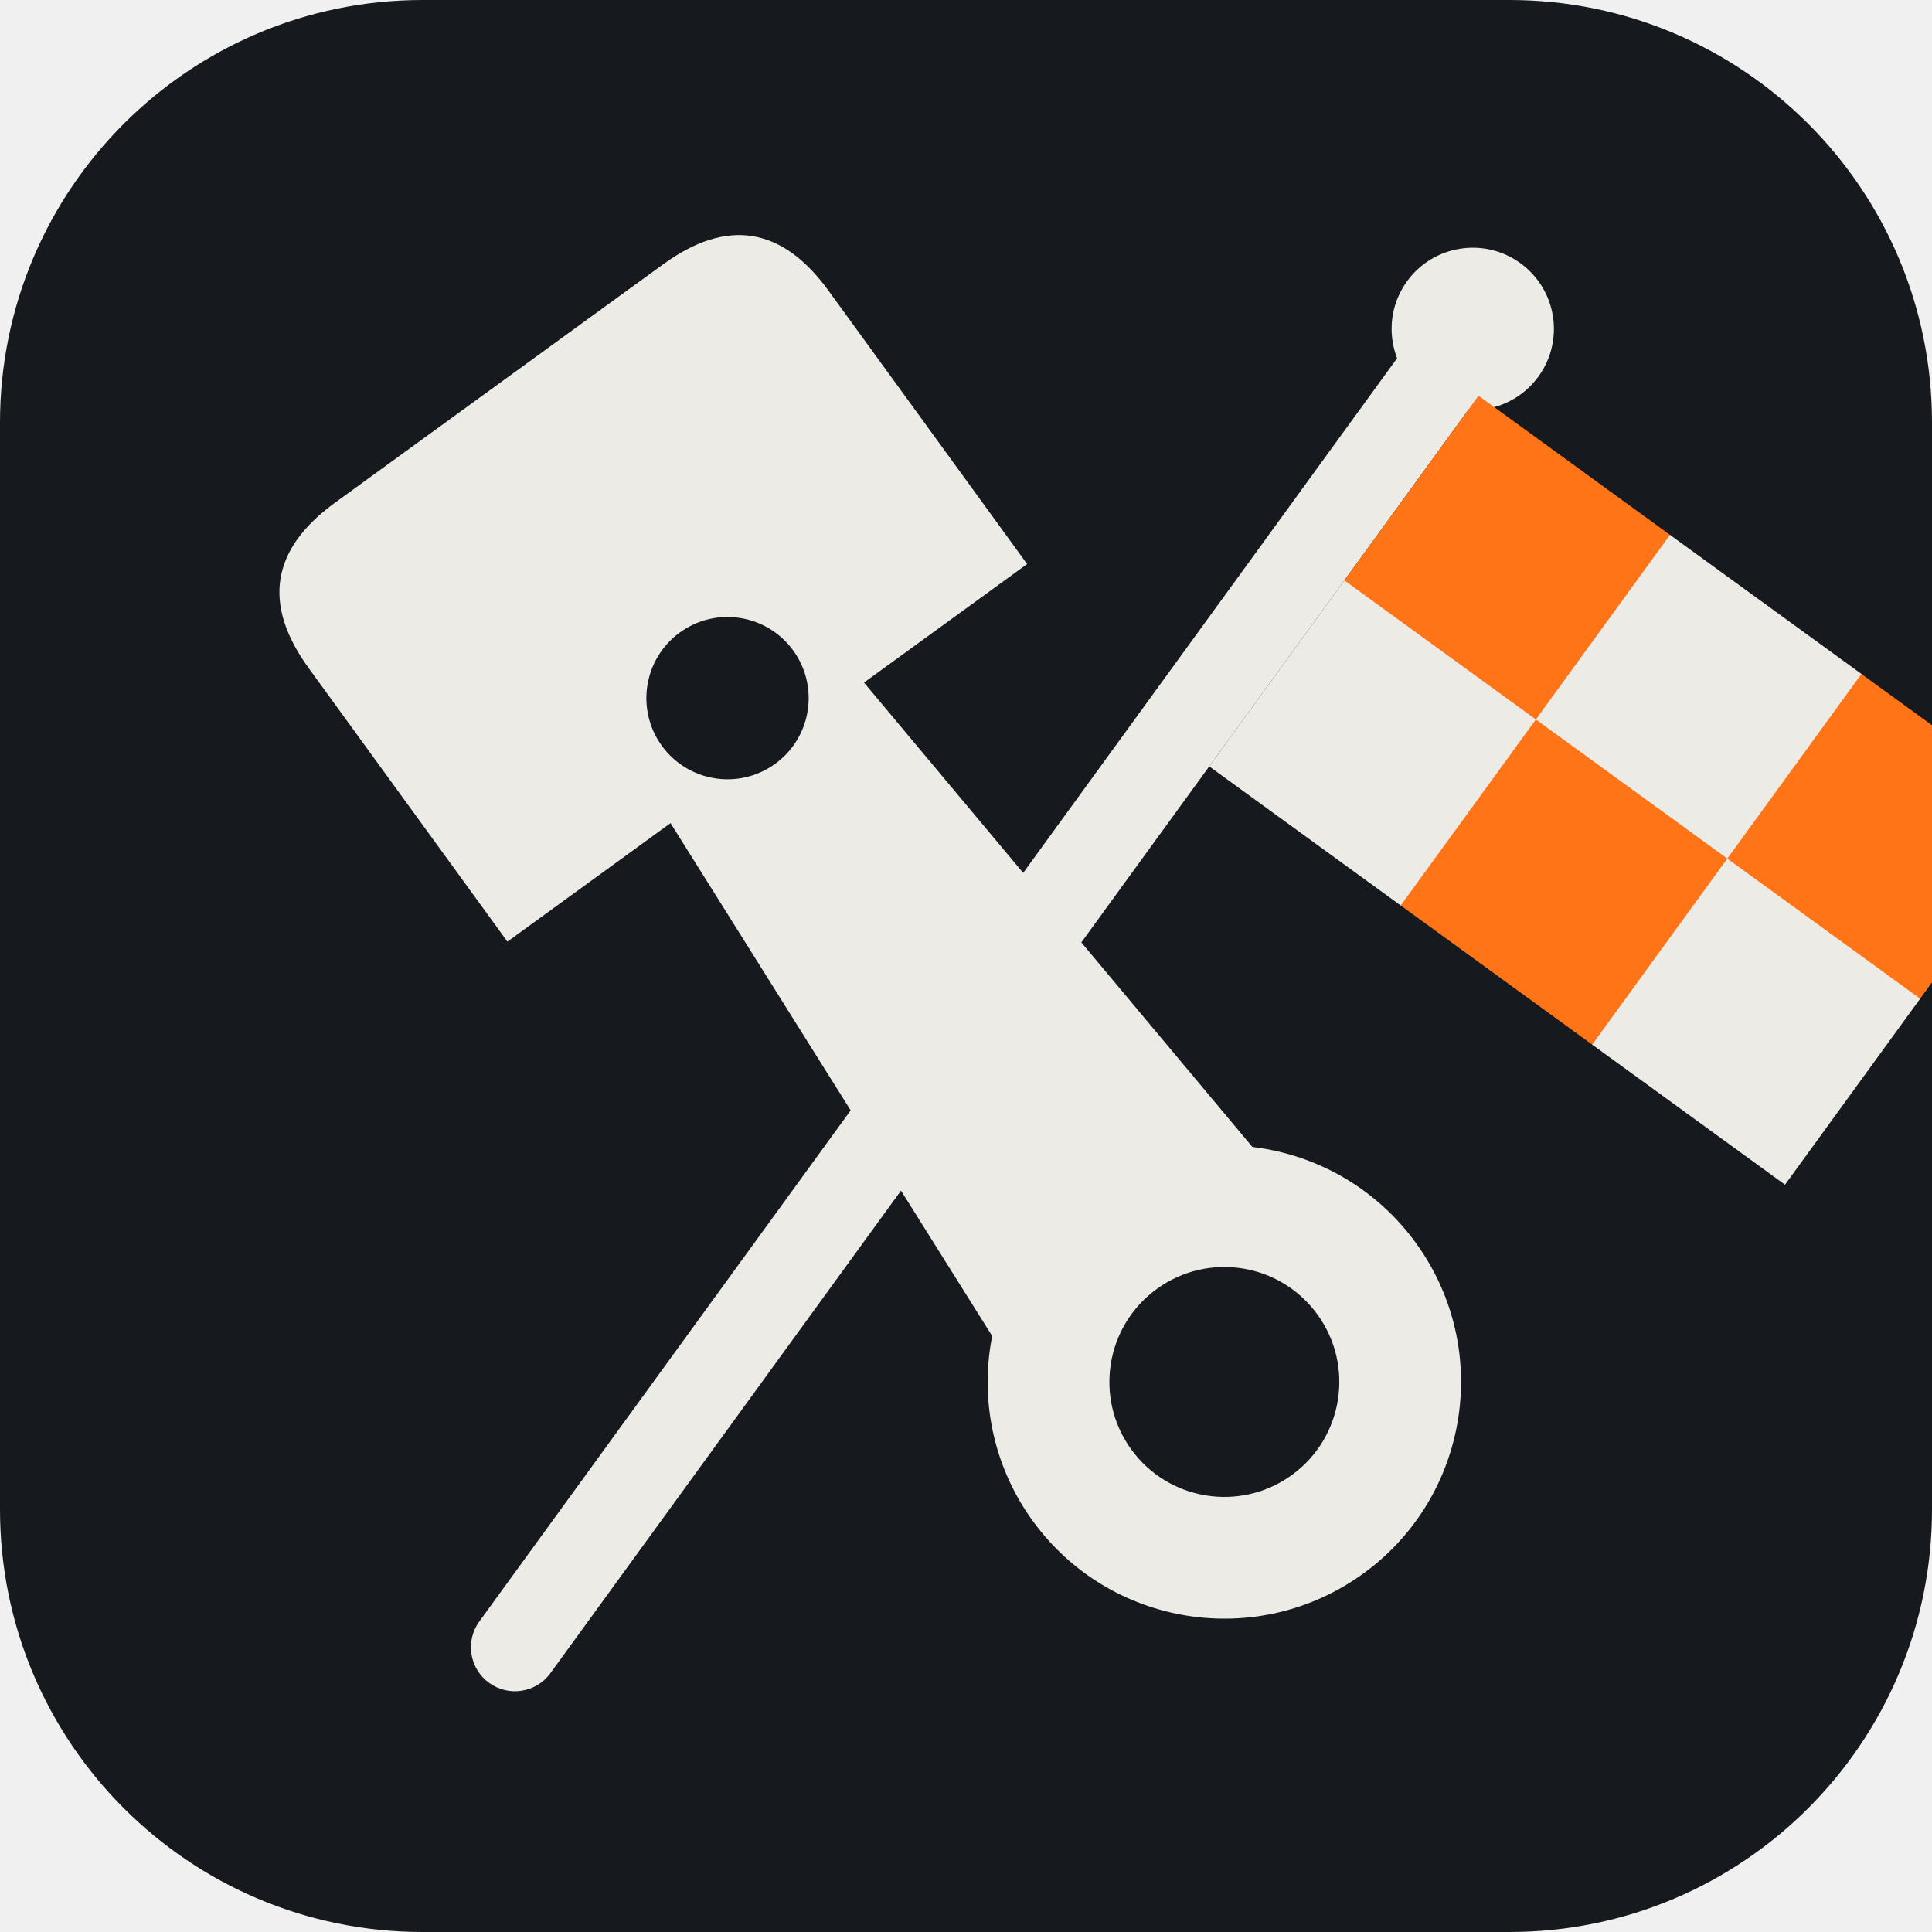
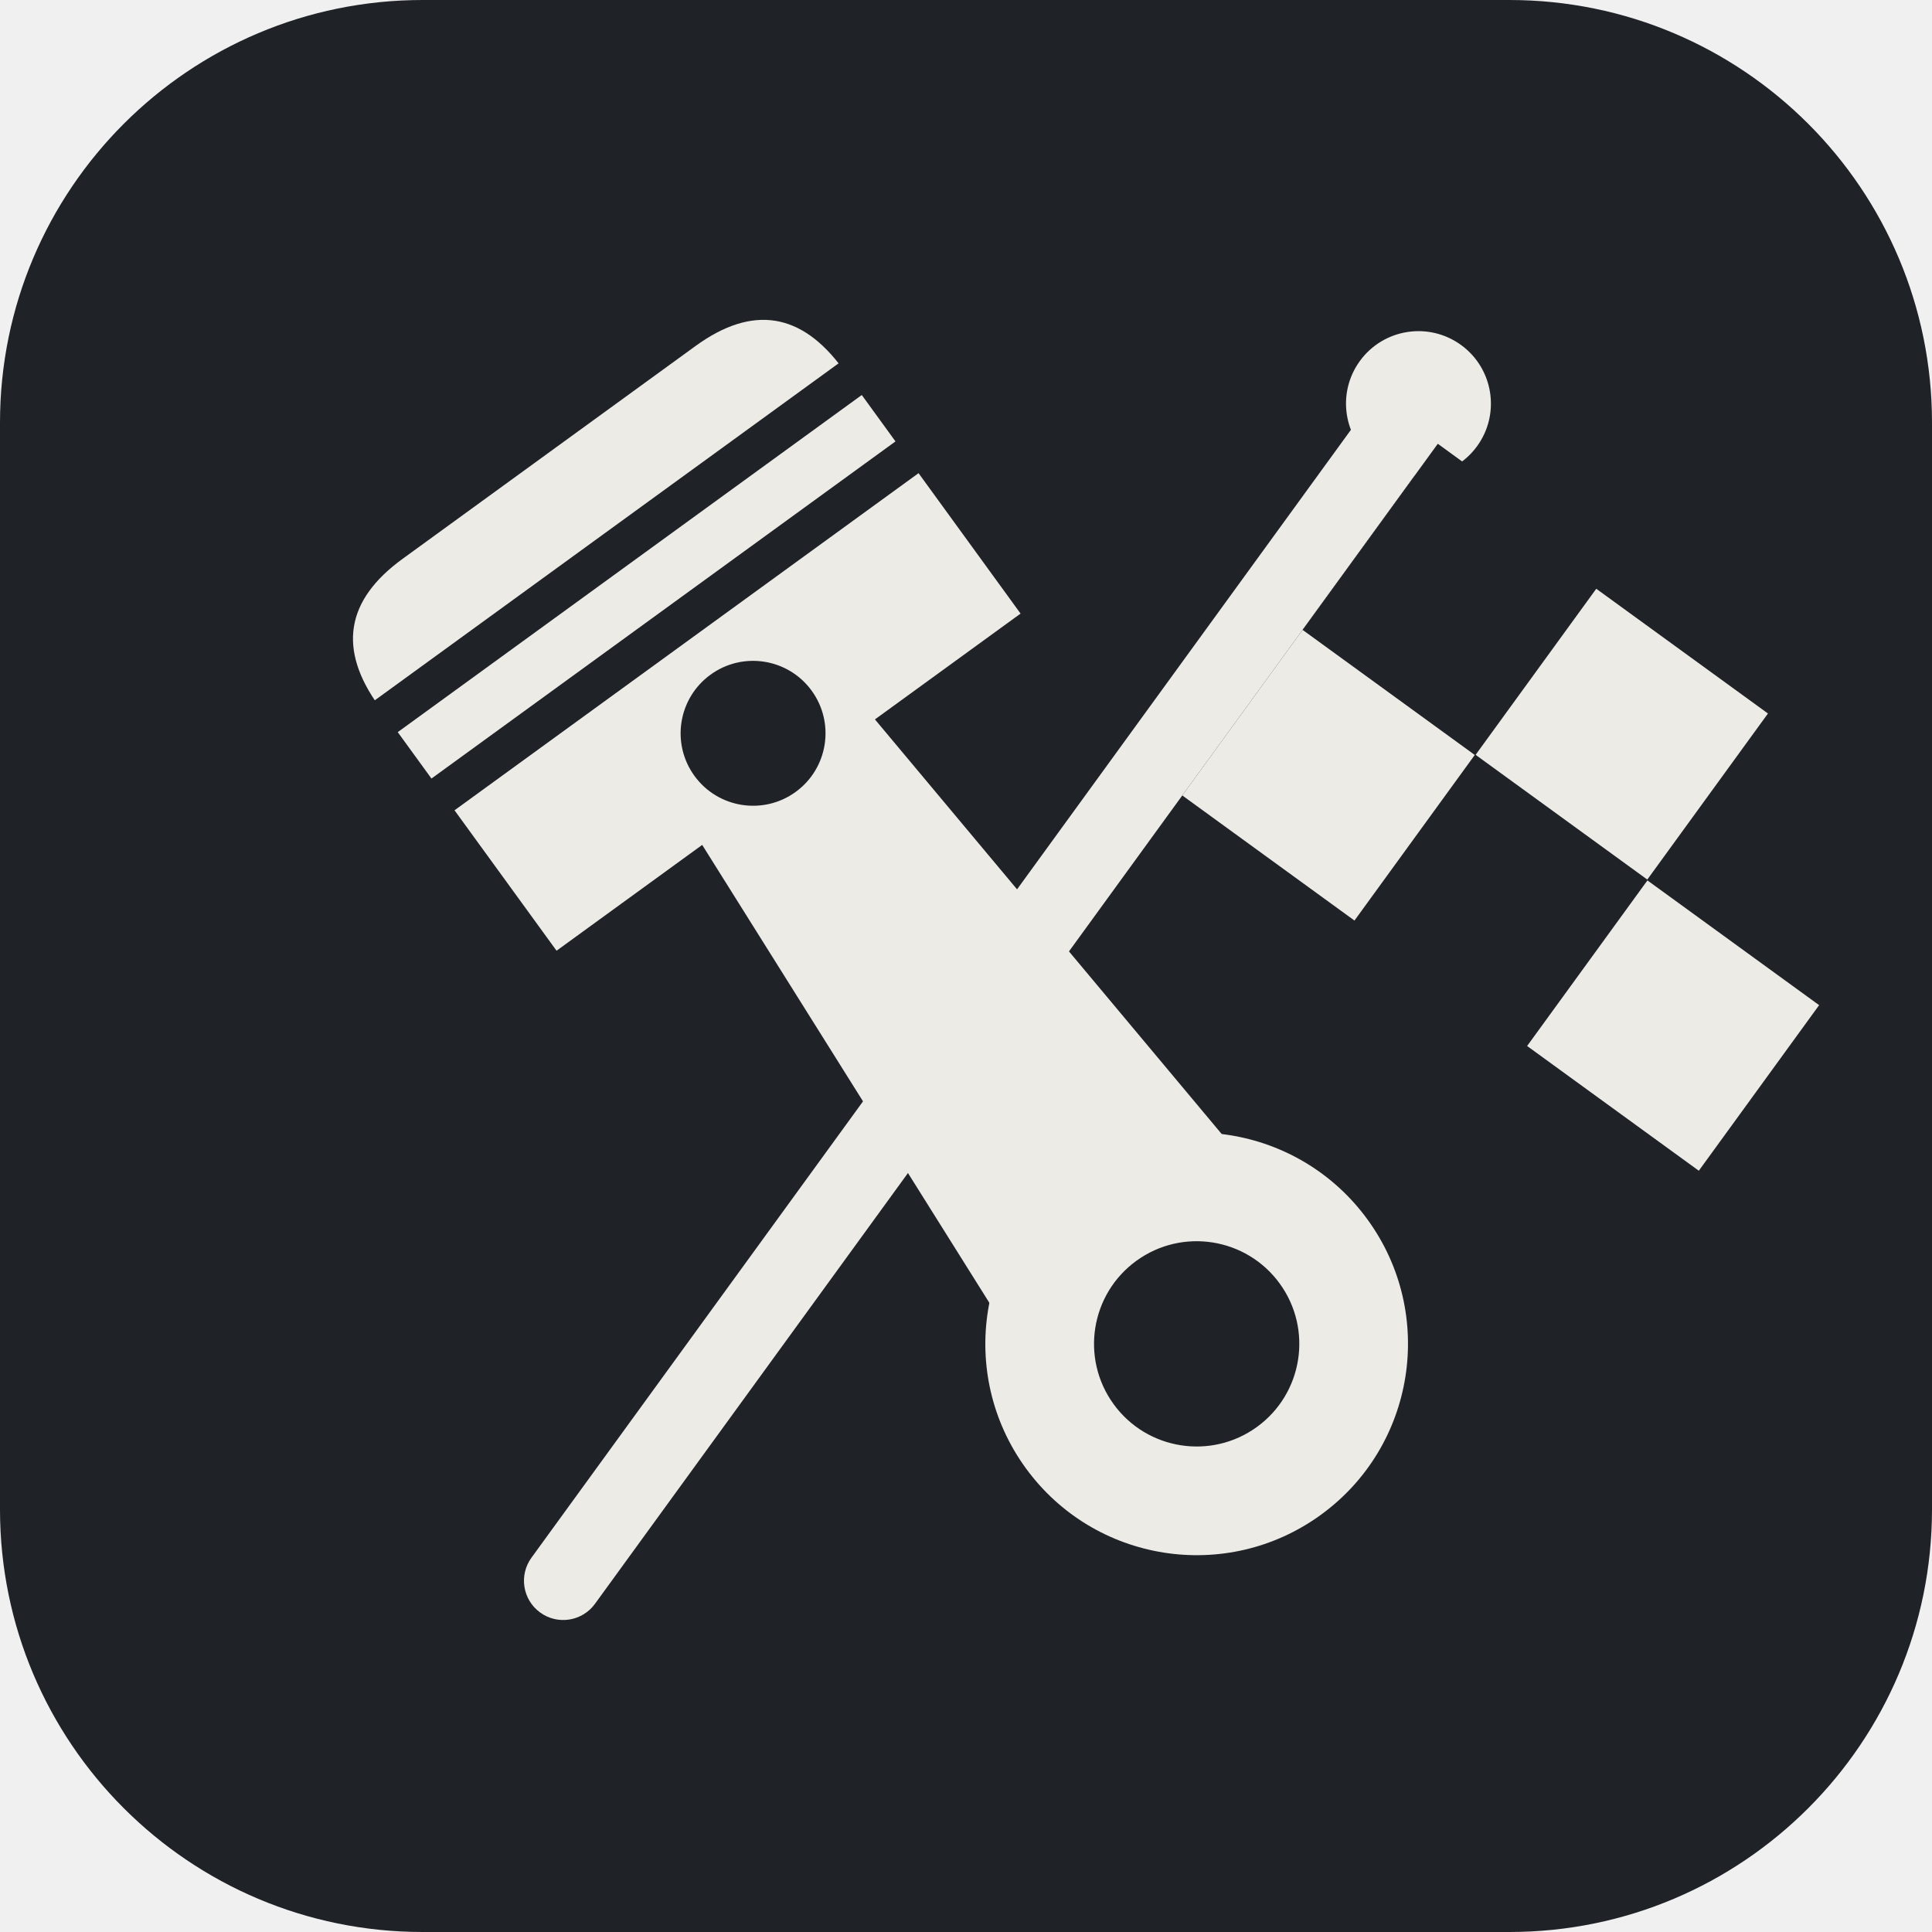
<svg xmlns="http://www.w3.org/2000/svg" viewBox="0 0 64 64">
-   <rect width="64" height="64" rx="14" fill="#16191D" />
-   <g transform="translate(32 34) scale(1.12)">
-     <g transform="rotate(36)">
-       <rect x="-1.3" y="-25" width="2.6" height="49" rx="1.3" fill="#EDEBE6" />
-       <circle cx="0" cy="-25.5" r="2.4" fill="#EDEBE6" />
-       <rect x="1.300" y="-24.000" width="7.050" height="6.800" fill="#FF7417" />
-       <rect x="8.300" y="-24.000" width="7.050" height="6.800" fill="#EDEBE6" />
-       <rect x="15.300" y="-24.000" width="7.050" height="6.800" fill="#FF7417" />
-       <rect x="1.300" y="-17.250" width="7.050" height="6.800" fill="#EDEBE6" />
-       <rect x="8.300" y="-17.250" width="7.050" height="6.800" fill="#FF7417" />
-       <rect x="15.300" y="-17.250" width="7.050" height="6.800" fill="#EDEBE6" />
-     </g>
-     <g transform="rotate(-36)">
-       <path d="M-9.5 -10 L-9.5 -20 Q-9.5 -23.5 -6 -23.5 L6 -23.5 Q9.5 -23.5 9.5 -20 L9.5 -10 Z" fill="#EDEBE6" />
-       <path d="M-3.4 -12 L3.4 -12 L4.8 8.5 L-4.8 8.5 Z" fill="#EDEBE6" />
-       <circle cx="0" cy="-12" r="2.4" fill="#16191D" />
-       <circle cx="0" cy="13" r="7" fill="#EDEBE6" />
-       <circle cx="0" cy="13" r="3.4" fill="#16191D" />
+   <rect width="64" height="64" rx="14" fill="#1F2328" />
+   <defs>
+     <mask id="rbf" maskUnits="userSpaceOnUse" x="0" y="0" width="64" height="64">
+       <rect width="64" height="64" fill="white" />
+       <g transform="scale(1) translate(32 34) scale(1)">
+         <g transform="rotate(36)">
+           <rect x="1.300" y="-24.800" width="7.070" height="7.620" fill="black" />
+           <rect x="15.400" y="-24.800" width="7.870" height="7.620" fill="black" />
+           <rect x="8.350" y="-17.200" width="7.070" height="7.620" fill="black" />
+         </g>
+         <g transform="rotate(-36)">
+           <path d="M-9.6 -19.6 H9.6 M-9.6 -16.4 H9.6" stroke="black" stroke-width="1.3" />
+           <circle cx="0" cy="-12" r="2.4" fill="black" />
+           <circle cx="0" cy="13" r="3.4" fill="black" />
+         </g>
+       </g>
+     </mask>
+   </defs>
+   <g fill="#EDEBE6" mask="url(#rbf)">
+     <g transform="scale(1) translate(32 34) scale(1)">
+       <g transform="rotate(36)">
+         <rect x="-1.3" y="-25" width="2.6" height="49" rx="1.3" />
+         <circle cx="0" cy="-25.5" r="2.4" />
+         <rect x="1.3" y="-24" width="21.150" height="13.600" />
+       </g>
+       <g transform="rotate(-36)">
+         <path d="M-9.5 -10 L-9.5 -20 Q-9.5 -23.5 -6 -23.5 L6 -23.5 Q9.5 -23.5 9.5 -20 L9.5 -10 Z" />
+         <path d="M-3.4 -12 L3.4 -12 L4.8 8.5 L-4.8 8.5 Z" />
+         <circle cx="0" cy="13" r="7" />
+       </g>
    </g>
  </g>
</svg>
